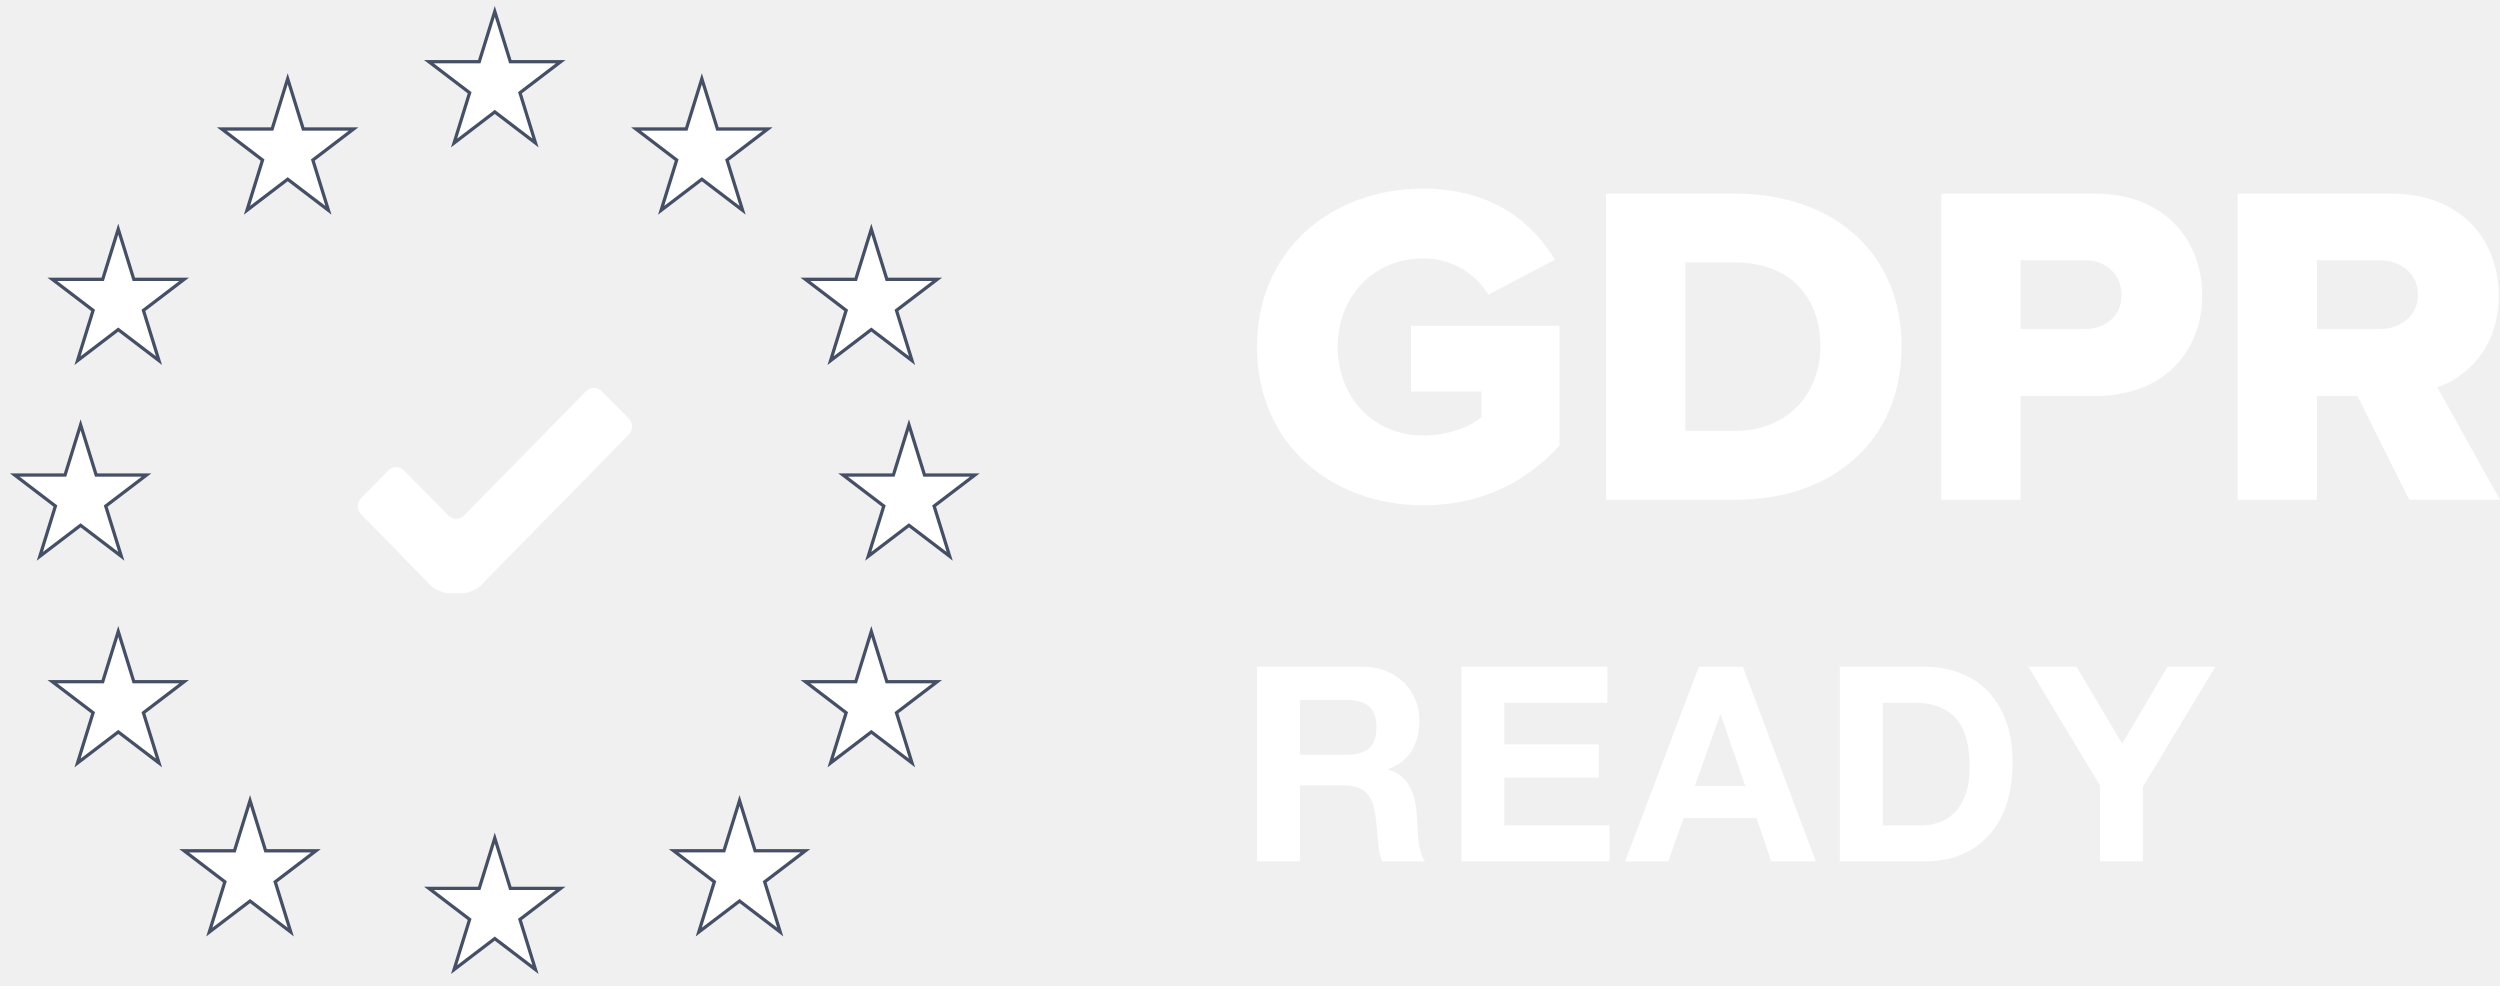
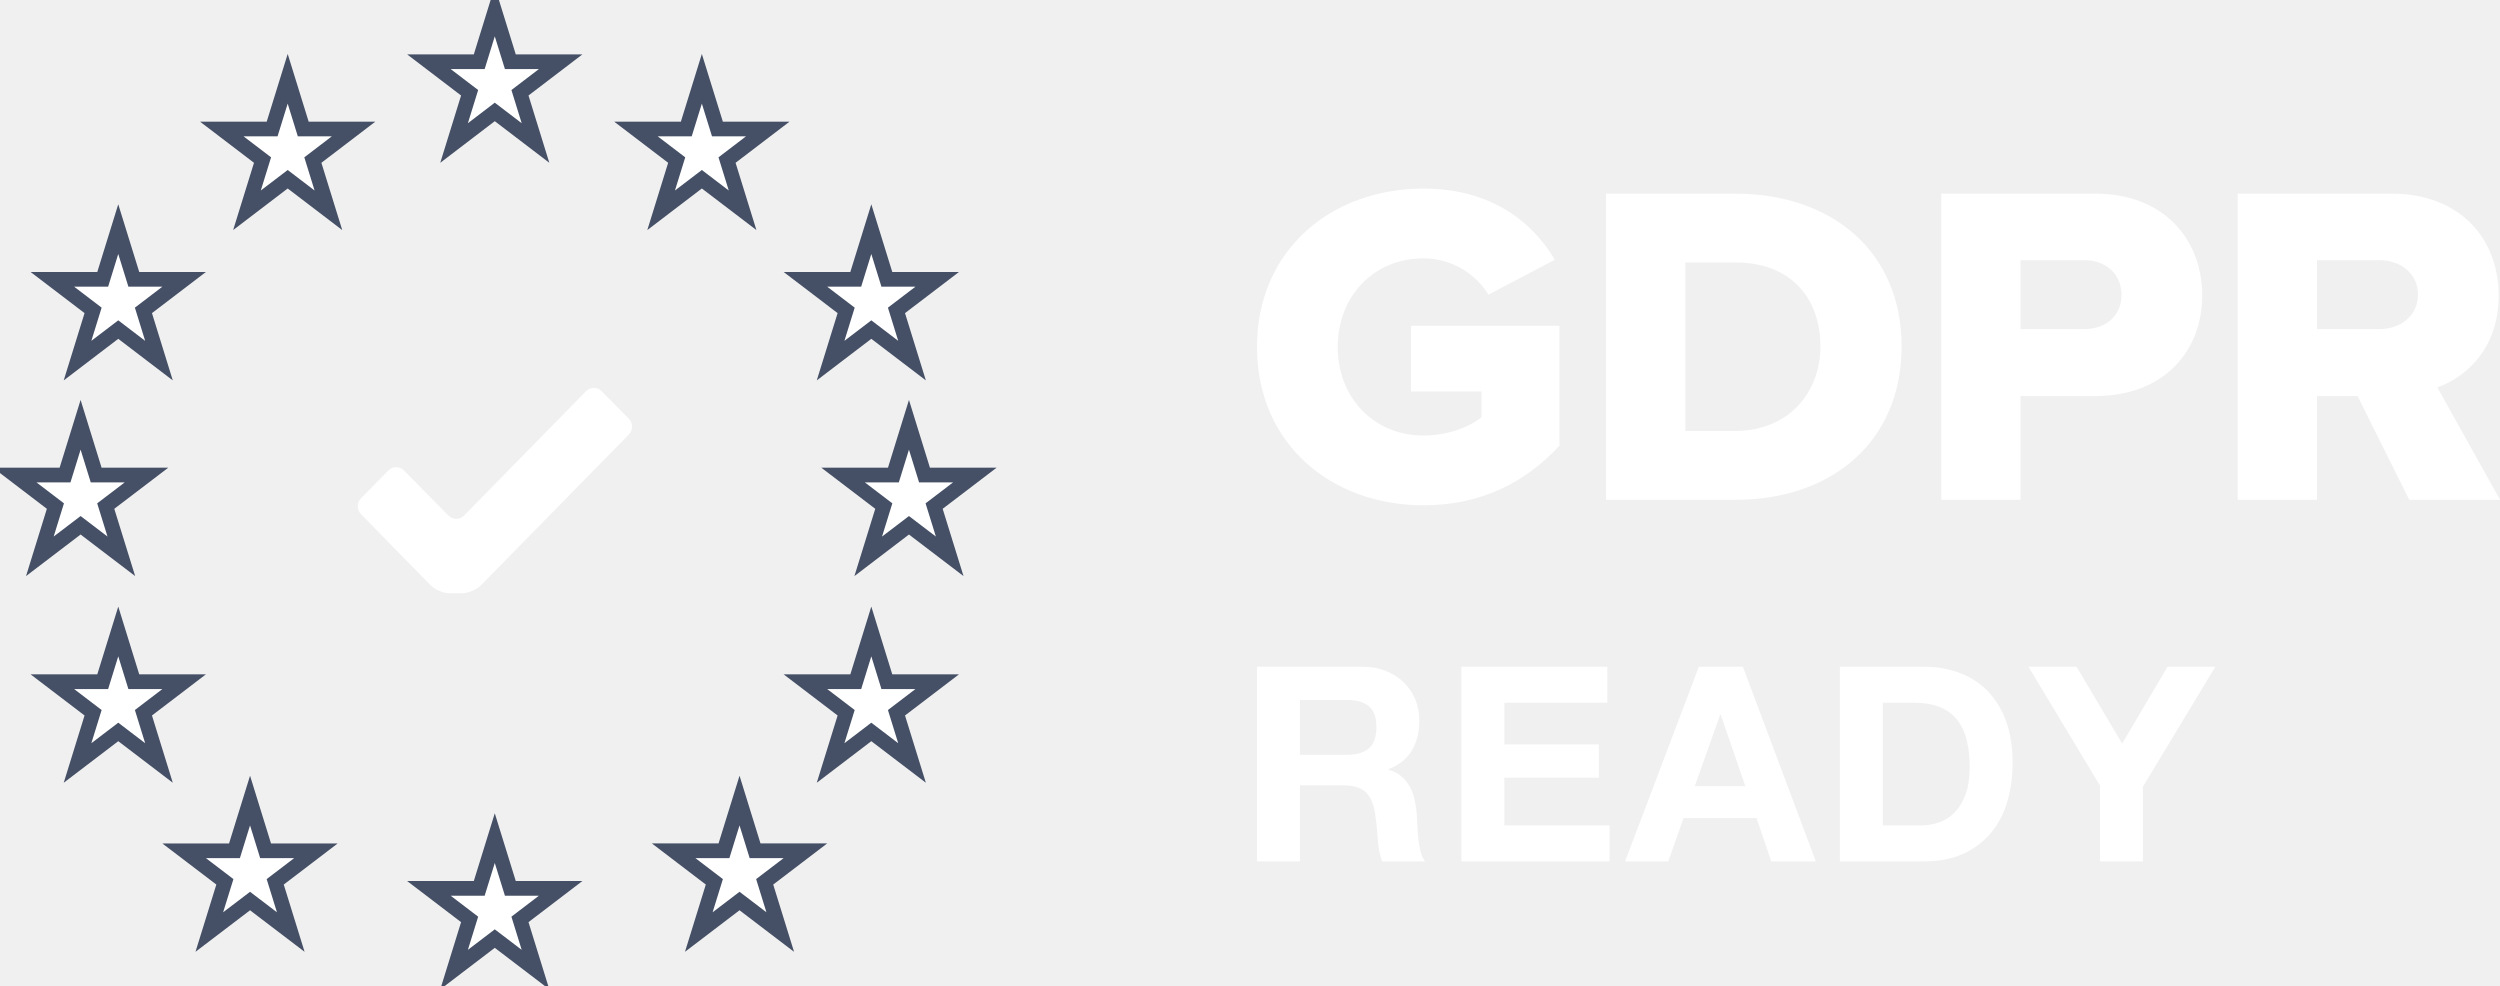
<svg xmlns="http://www.w3.org/2000/svg" width="170" height="67" viewBox="0 0 170 67" fill="none">
-   <path d="M33.645 0.781L34.703 4.197H38.125L35.357 6.308L36.414 9.724L33.645 7.611L30.877 9.724L31.934 6.308L29.165 4.197H32.588L33.645 0.781ZM33.645 56.993L34.703 60.409H38.125L35.357 62.52L36.414 65.934L33.645 63.824L30.877 65.934L31.934 62.52L29.165 60.409H32.588L33.645 56.993ZM47.726 5.357L48.785 8.772H52.208L49.438 10.884L50.496 14.299L47.726 12.188L44.957 14.299L46.015 10.884L43.245 8.772H46.668L47.726 5.357ZM59.249 15.58L60.306 18.995H63.729L60.96 21.106L62.018 24.522L59.249 22.411L56.48 24.522L57.538 21.106L54.769 18.995H58.191L59.249 15.58ZM59.249 42.939L60.306 46.356H63.729L60.96 48.467L62.018 51.882L59.249 49.772L56.48 51.882L57.538 48.467L54.769 46.356H58.192L59.249 42.939ZM8.041 15.58L9.099 18.995H12.521L9.753 21.106L10.81 24.522L8.041 22.411L5.272 24.522L6.33 21.106L3.561 18.995H6.984L8.041 15.58ZM61.809 28.886L62.866 32.302H66.29L63.52 34.413L64.579 37.829L61.809 35.719L59.04 37.829L60.098 34.413L57.329 32.302H60.751L61.809 28.886ZM5.481 28.886L6.539 32.302H9.962L7.19 34.413L8.25 37.829L5.48 35.719L2.71 37.829L3.768 34.413L1 32.302H4.423L5.481 28.886ZM8.042 42.939L9.099 46.356H12.521L9.753 48.467L10.81 51.882L8.042 49.772L5.273 51.882L6.33 48.467L3.561 46.356H6.984L8.042 42.939ZM50.288 54.438L51.345 57.852H54.769L51.998 59.964L53.056 63.379L50.288 61.269L47.518 63.379L48.576 59.964L45.807 57.852H49.23L50.288 54.438ZM19.563 5.357L20.62 8.772H24.043L21.274 10.884L22.332 14.299L19.563 12.188L16.794 14.299L17.852 10.884L15.082 8.772H18.505L19.563 5.357ZM17.003 54.438L18.06 57.854H21.483L18.714 59.964L19.772 63.379L17.003 61.27L14.233 63.379L15.292 59.964L12.521 57.854H15.944L17.003 54.438Z" fill="white" stroke="#455066" stroke-width="0.223" />
+   <path d="M33.645 0.781L34.703 4.197H38.125L35.357 6.308L36.414 9.724L33.645 7.611L30.877 9.724L31.934 6.308L29.165 4.197H32.588L33.645 0.781ZM33.645 56.993L34.703 60.409H38.125L35.357 62.52L36.414 65.934L33.645 63.824L30.877 65.934L31.934 62.52L29.165 60.409H32.588L33.645 56.993ZM47.726 5.357L48.785 8.772H52.208L49.438 10.884L50.496 14.299L47.726 12.188L44.957 14.299L46.015 10.884L43.245 8.772H46.668L47.726 5.357ZM59.249 15.58L60.306 18.995H63.729L60.96 21.106L62.018 24.522L59.249 22.411L56.48 24.522L57.538 21.106L54.769 18.995H58.191L59.249 15.58ZM59.249 42.939L60.306 46.356H63.729L60.96 48.467L62.018 51.882L59.249 49.772L56.48 51.882L57.538 48.467L54.769 46.356H58.192L59.249 42.939ZM8.041 15.58L9.099 18.995H12.521L9.753 21.106L10.81 24.522L8.041 22.411L5.272 24.522L6.33 21.106L3.561 18.995H6.984L8.041 15.58ZM61.809 28.886L62.866 32.302H66.29L63.52 34.413L64.579 37.829L61.809 35.719L59.04 37.829L60.098 34.413L57.329 32.302H60.751L61.809 28.886ZM5.481 28.886L6.539 32.302H9.962L7.19 34.413L8.25 37.829L5.48 35.719L2.71 37.829L3.768 34.413L1 32.302H4.423L5.481 28.886ZM8.042 42.939L9.099 46.356H12.521L9.753 48.467L10.81 51.882L8.042 49.772L5.273 51.882L6.33 48.467L3.561 46.356H6.984L8.042 42.939ZM50.288 54.438L51.345 57.852H54.769L51.998 59.964L53.056 63.379L50.288 61.269L47.518 63.379L48.576 59.964L45.807 57.852H49.23L50.288 54.438ZM19.563 5.357L20.62 8.772H24.043L21.274 10.884L22.332 14.299L19.563 12.188L16.794 14.299L17.852 10.884L15.082 8.772H18.505L19.563 5.357ZM17.003 54.438L18.06 57.854H21.483L18.714 59.964L19.772 63.379L17.003 61.27L14.233 63.379L15.292 59.964L12.521 57.854H15.944L17.003 54.438Z" fill="white" stroke="#455066" strokeWidth="0.223" />
  <path d="M42.766 29.544L32.7 39.803C32.41 40.099 31.838 40.34 31.428 40.34H30.558C30.147 40.34 29.574 40.098 29.285 39.803L24.545 34.961C24.255 34.661 24.256 34.186 24.546 33.887L26.412 31.989C26.551 31.848 26.741 31.768 26.939 31.768C27.138 31.768 27.329 31.848 27.468 31.989L30.496 35.062C30.786 35.357 31.261 35.357 31.552 35.062L39.851 26.601C39.99 26.459 40.181 26.379 40.38 26.378C40.578 26.378 40.769 26.457 40.908 26.598L42.763 28.472C43.053 28.77 43.054 29.244 42.766 29.544ZM85.476 23.593C85.476 30.209 90.556 34.36 96.795 34.36C100.745 34.36 103.786 32.768 106.044 30.302V22.156H95.948V26.62H100.745V28.369C99.898 29.055 98.425 29.616 96.795 29.616C93.377 29.616 90.963 26.995 90.963 23.593C90.963 20.19 93.376 17.569 96.795 17.569C98.77 17.569 100.369 18.661 101.216 20.035L105.73 17.662C104.194 15.071 101.371 12.824 96.795 12.824C90.556 12.824 85.476 16.976 85.476 23.593ZM109.211 33.986V13.168H117.99C124.573 13.168 129.308 17.1 129.308 23.561C129.308 30.022 124.573 33.986 118.021 33.986H109.21H109.211ZM114.603 29.304H117.99C121.658 29.304 123.789 26.651 123.789 23.56C123.789 20.346 121.846 17.849 118.021 17.849H114.603V29.304ZM132.004 33.986V13.168H142.475C147.179 13.168 149.75 16.32 149.75 20.097C149.75 23.842 147.179 26.932 142.475 26.932H137.396V33.986H132.004ZM144.263 20.066C144.263 18.629 143.197 17.694 141.753 17.694H137.397V22.376H141.753C143.197 22.376 144.263 21.47 144.263 20.066ZM163.827 33.986L160.315 26.932H157.556V33.986H152.163V13.168H162.637C167.275 13.168 169.909 16.226 169.909 20.097C169.909 23.717 167.683 25.653 165.739 26.34L170.003 33.986H163.827ZM164.422 20.035C164.422 18.598 163.23 17.694 161.82 17.694H157.556V22.376H161.82C163.232 22.376 164.422 21.47 164.422 20.035ZM88.394 58.576V53.402H91.311C92.042 53.402 92.569 53.563 92.891 53.885C93.213 54.206 93.423 54.713 93.522 55.405C93.597 55.937 93.653 56.493 93.69 57.074C93.727 57.655 93.826 58.156 93.987 58.576H96.904C96.768 58.391 96.666 58.165 96.598 57.899C96.53 57.633 96.48 57.352 96.449 57.056C96.418 56.759 96.397 56.468 96.384 56.184C96.372 55.9 96.359 55.652 96.347 55.442C96.322 55.108 96.276 54.775 96.208 54.441C96.14 54.107 96.031 53.801 95.882 53.523C95.734 53.245 95.542 53.004 95.306 52.8C95.071 52.596 94.774 52.444 94.414 52.346V52.308C95.158 52.012 95.694 51.579 96.022 51.01C96.35 50.442 96.514 49.768 96.514 48.989C96.514 48.482 96.424 48.009 96.245 47.57C96.065 47.132 95.805 46.745 95.464 46.411C95.124 46.078 94.715 45.815 94.238 45.623C93.761 45.432 93.225 45.336 92.63 45.336H85.476V58.576H88.394ZM91.59 51.325H88.394V47.598H91.59C92.259 47.598 92.76 47.743 93.095 48.034C93.43 48.325 93.597 48.791 93.597 49.434C93.597 50.102 93.43 50.584 93.095 50.88C92.76 51.177 92.259 51.325 91.59 51.325ZM109.447 58.576V56.128H102.293V52.883H108.722V50.621H102.293V47.784H109.298V45.336H99.375V58.576H109.447ZM113.442 58.576L114.483 55.628H119.444L120.448 58.576H123.477L118.515 45.336H115.523L110.506 58.576H113.442ZM118.682 53.458H115.244L116.972 48.6H117.01L118.682 53.458ZM130.835 58.576C131.85 58.576 132.733 58.406 133.483 58.066C134.232 57.726 134.858 57.259 135.359 56.666C135.861 56.073 136.236 55.368 136.484 54.552C136.732 53.736 136.855 52.846 136.855 51.882C136.855 50.782 136.704 49.823 136.4 49.008C136.096 48.192 135.675 47.512 135.137 46.968C134.597 46.424 133.959 46.016 133.222 45.744C132.485 45.472 131.689 45.336 130.835 45.336H125.111V58.576H130.835ZM130.63 56.128H128.029V47.784H130.11C130.828 47.784 131.432 47.886 131.922 48.09C132.411 48.294 132.804 48.587 133.102 48.97C133.399 49.354 133.613 49.814 133.743 50.352C133.873 50.89 133.938 51.492 133.938 52.16C133.938 52.889 133.845 53.507 133.659 54.014C133.473 54.521 133.225 54.932 132.916 55.248C132.606 55.563 132.253 55.788 131.857 55.924C131.46 56.06 131.051 56.128 130.63 56.128ZM145.719 58.576V53.495L150.643 45.336H147.391L144.306 50.565L141.203 45.336H137.933L142.801 53.421V58.576H145.719Z" fill="white" />
</svg>
